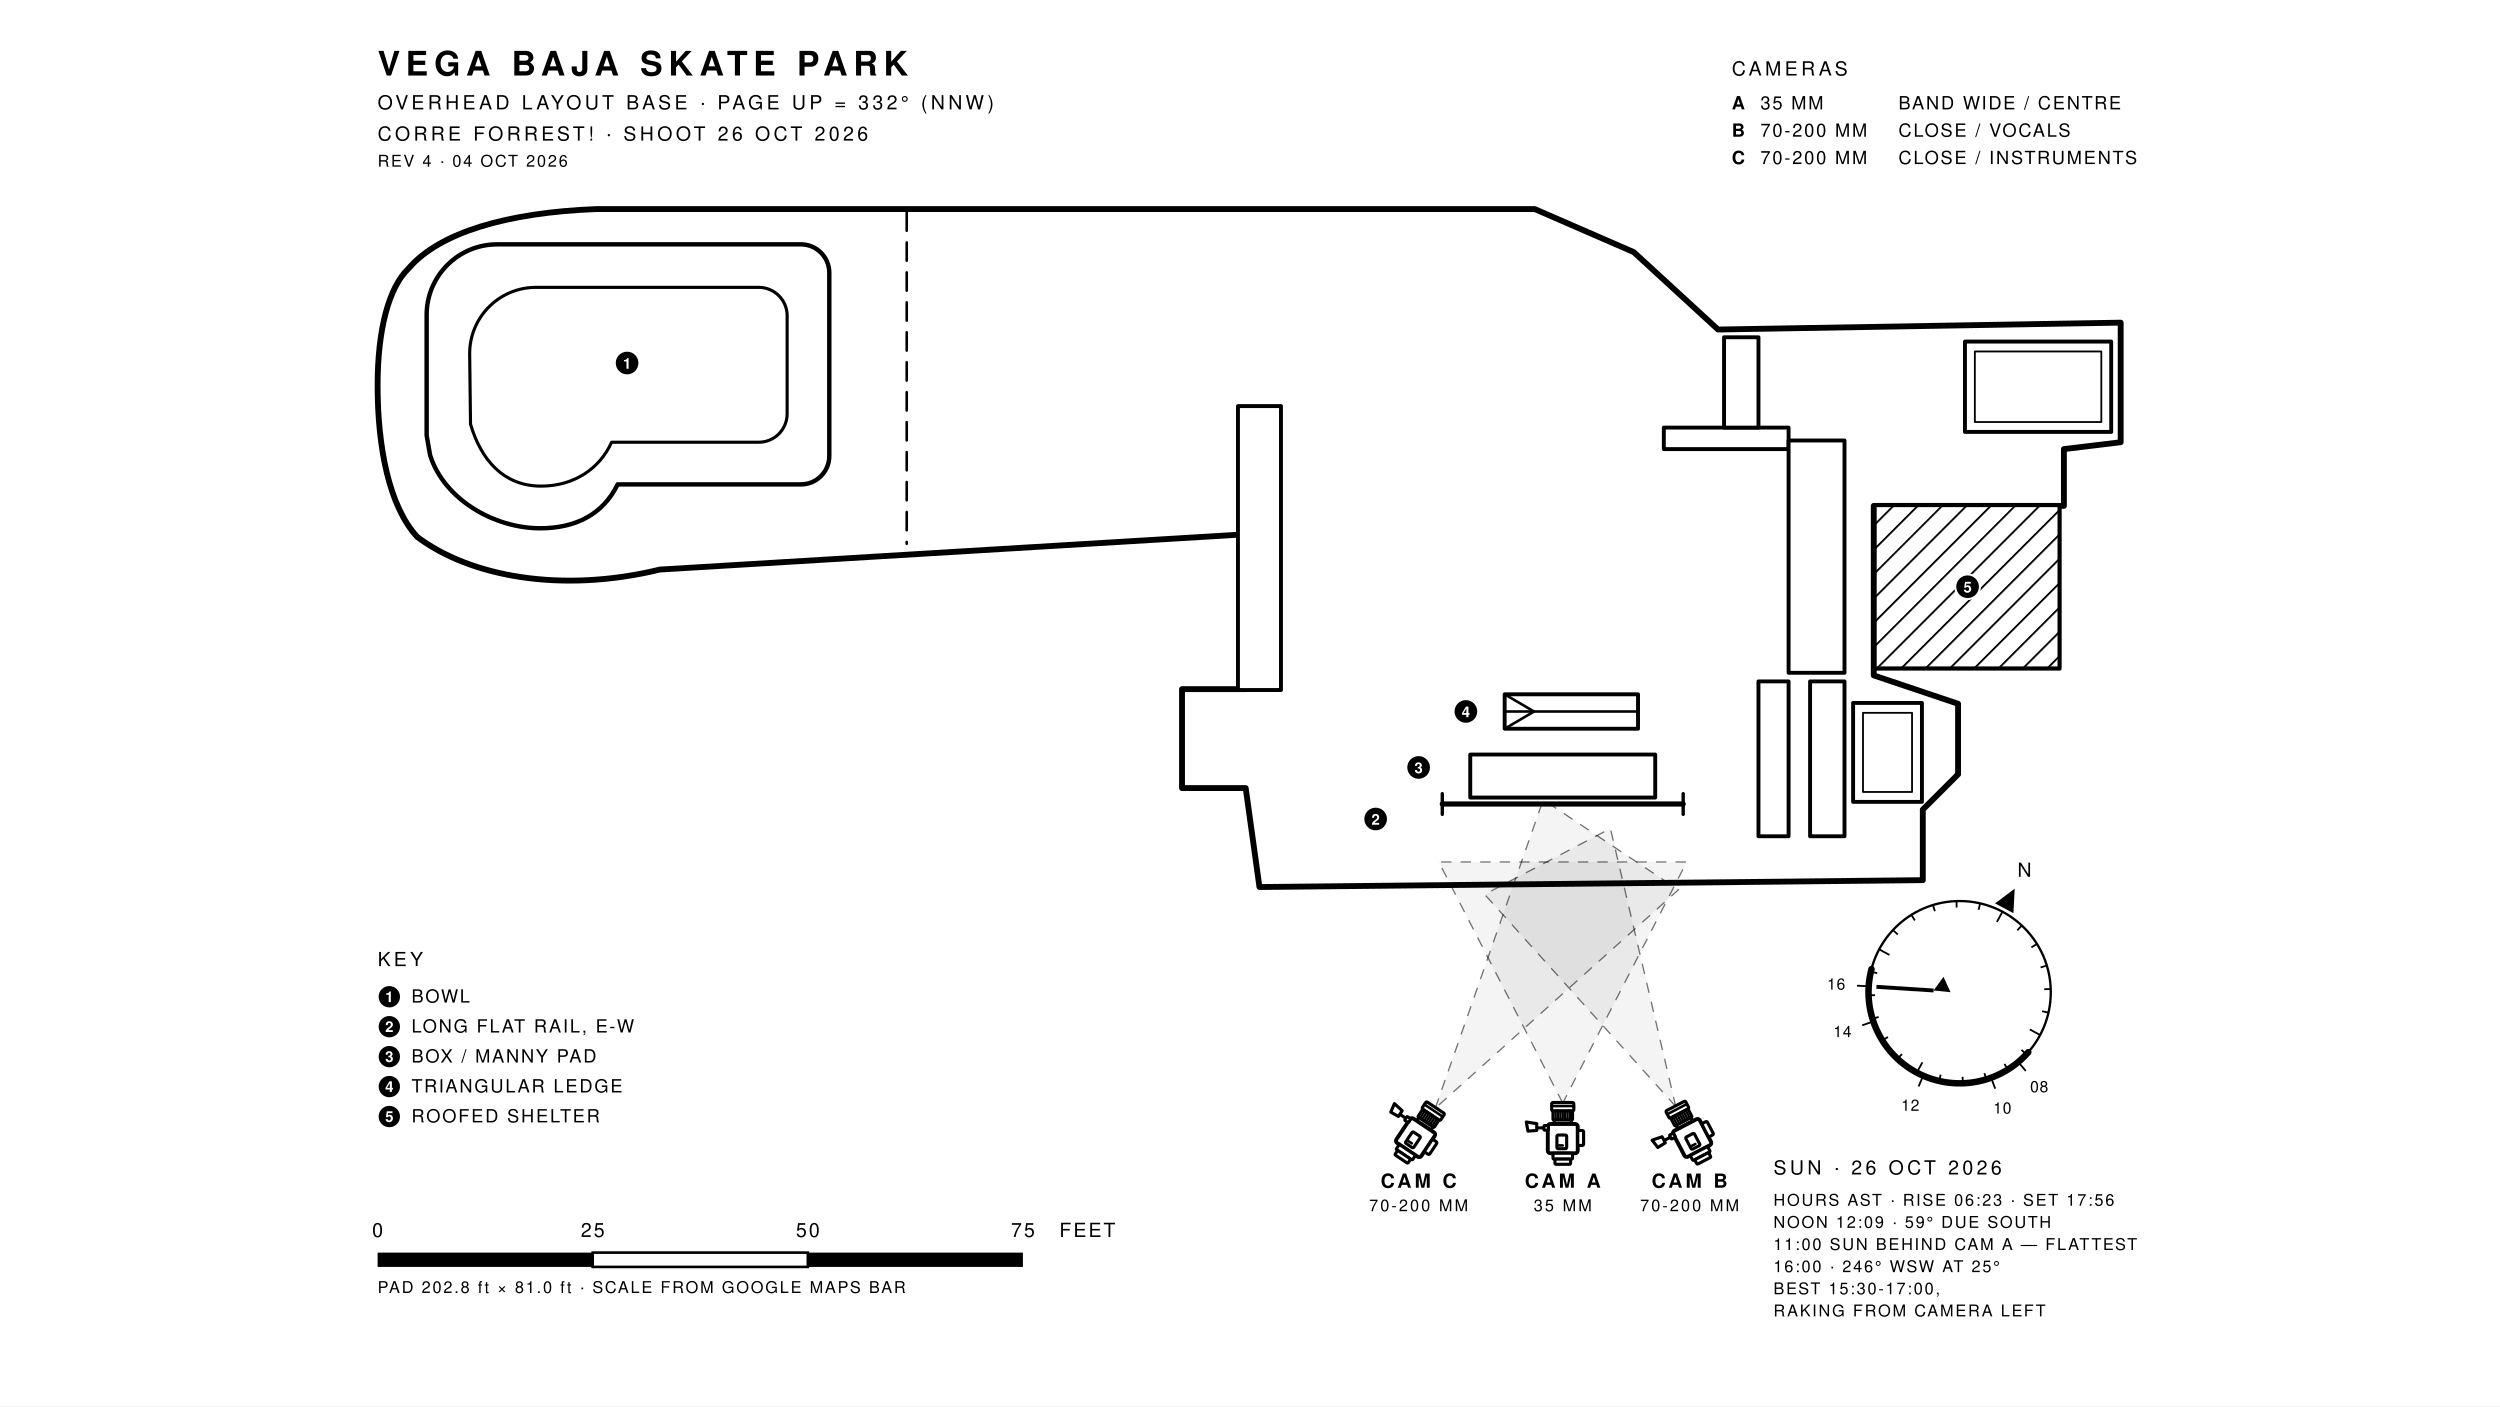
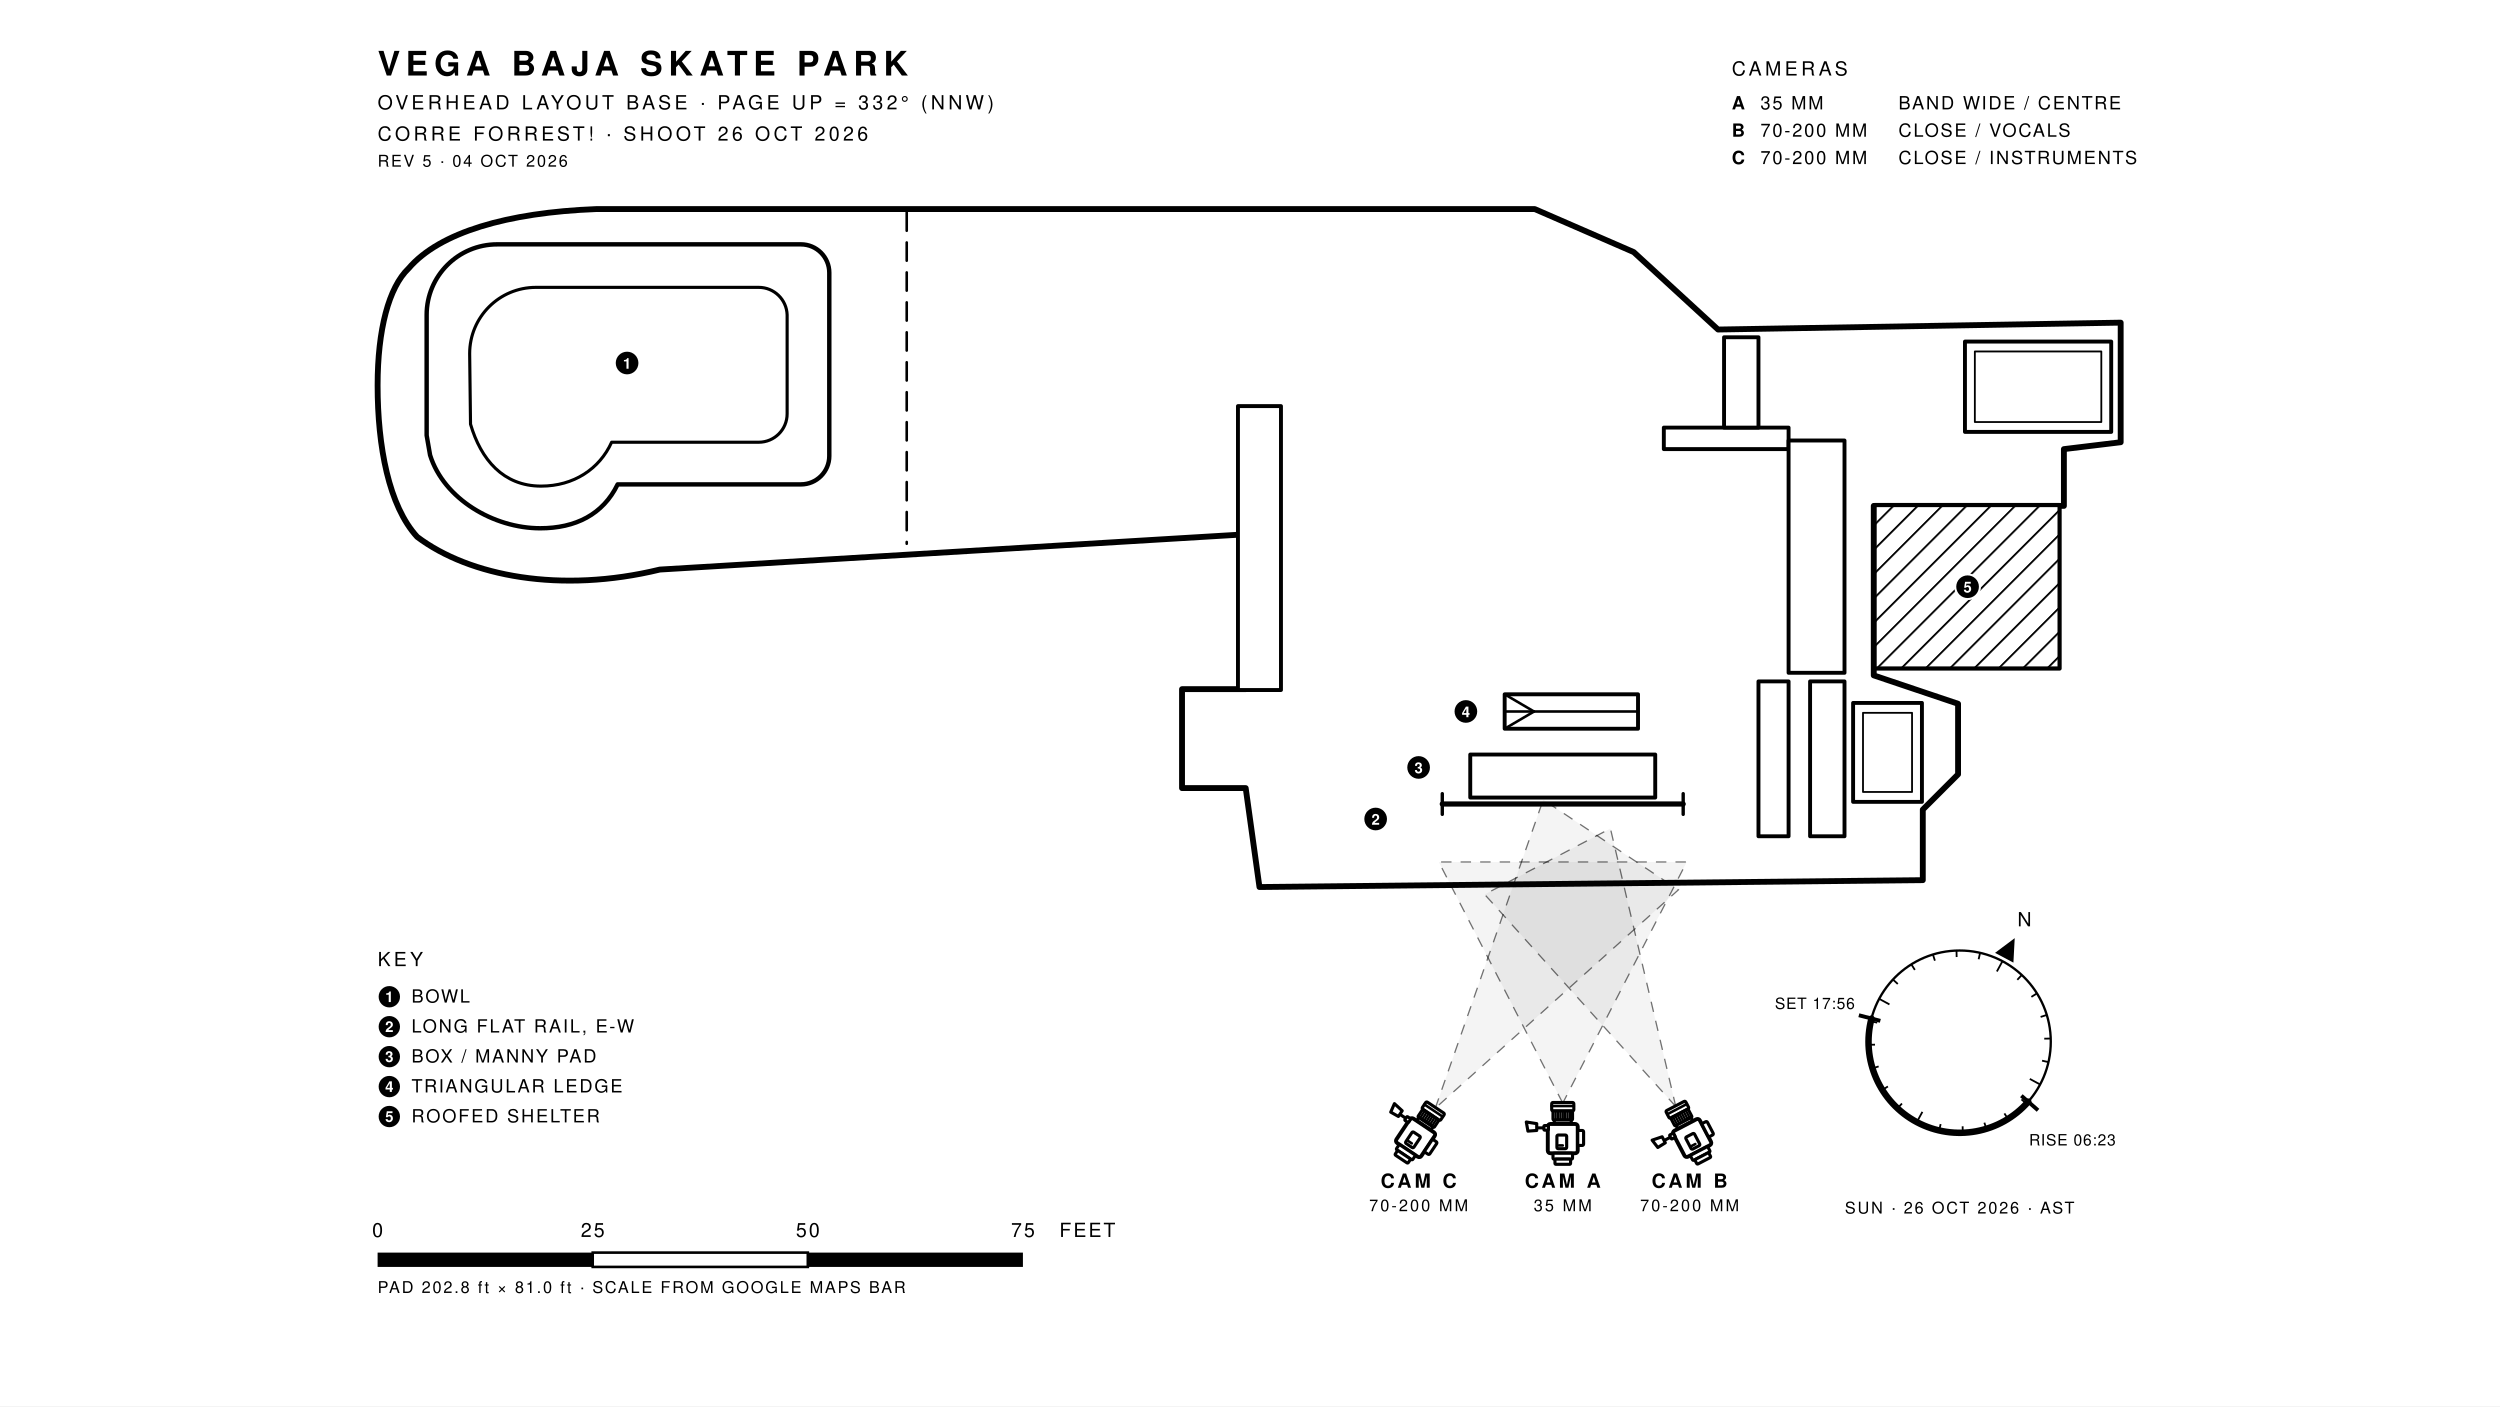
<svg xmlns="http://www.w3.org/2000/svg" width="1920" height="1080" viewBox="0 0 1920 1080">
  <style>
    text { font-family:'Helvetica Neue',Helvetica,Arial,'Liberation Sans',sans-serif; fill:#000 }
    .pad,.coping,.floor,.thin,.joint,.obj,.rail,.shelter,.offpad {
      fill:#fff; stroke:#000; stroke-linejoin:round; stroke-linecap:round }
    .thin,.joint,.floor,.coping,.rail { fill:none }
    .joint   { stroke-dasharray:2.119 1.362 }
    .shelter { fill:url(#hatch) }
    .offpad  { fill:none; stroke-dasharray:1.665 1.211 }
    .icon    { fill:#fff; stroke:#000; stroke-linejoin:round; stroke-linecap:round }
    .cone    { fill:#000; fill-opacity:0.045; stroke:#000; stroke-width:1.0; stroke-opacity:0.55; stroke-dasharray:8 7 }
    .perf    { fill:none; stroke:#000; stroke-width:1.6; stroke-dasharray:9 7 }
    .key     { fill:#000; stroke:#fff; stroke-width:1.6 }
    .keynum  { font-size:11.5px; font-weight:700; fill:#fff; letter-spacing:0 }
    .dial    { fill:#fff; stroke:#000; stroke-width:1.8 }
    .dialtick{ stroke:#000; stroke-width:1.4 }
    .sunarc  { fill:none; stroke:#000; stroke-width:5; stroke-linecap:round }
    .sunray  { stroke:#000; stroke-width:3 }
    .sunhead,.narrow { fill:#000 }
    .dialnum { font-size:12px; letter-spacing:0.6px }
    .title   { font-size:26px; letter-spacing:4.5px; font-weight:700 }
    .sub     { font-size:15px; letter-spacing:2.6px }
    .tick    { font-size:15px; letter-spacing:1.6px }
    .note    { font-size:12.5px; letter-spacing:1.4px }
    .legend  { font-size:14px; letter-spacing:1.4px }
    .camtag  { font-size:15px; letter-spacing:2.4px; font-weight:700 }
    .camlens { font-size:12.5px; letter-spacing:1.6px }
    .bandtag { font-size:11.5px; letter-spacing:1.2px }
    .grid line { stroke:#000; stroke-width:0.6; opacity:0.22 }
</style>
  <defs>
    <pattern id="hatch" patternUnits="userSpaceOnUse" width="2.0" height="2.0" patternTransform="rotate(45)">
      <rect width="2.0" height="2.0" fill="#fff" />
      <line x1="0" y1="0" x2="0" y2="2.0" stroke="#000" stroke-width="0.42" />
    </pattern>
    <g id="cam" stroke-width="4.80">
      <rect x="-17" y="-47" width="34" height="13" rx="2" />
      <line x1="-17" y1="-41.5" x2="17" y2="-41.5" stroke-width="4.00" />
      <rect x="-15" y="-34" width="30" height="14" rx="1.5" />
      <g stroke-width="3.60">
        <line x1="-11" y1="-33" x2="-11" y2="-21" />
        <line x1="-7.3" y1="-33" x2="-7.3" y2="-21" />
        <line x1="-3.6" y1="-33" x2="-3.6" y2="-21" />
        <line x1="0" y1="-33" x2="0" y2="-21" />
        <line x1="3.6" y1="-33" x2="3.6" y2="-21" />
        <line x1="7.3" y1="-33" x2="7.3" y2="-21" />
        <line x1="11" y1="-33" x2="11" y2="-21" />
      </g>
      <rect x="-13" y="-20" width="26" height="6" rx="1.5" />
      <rect x="-23" y="-14" width="46" height="45" rx="4" stroke-width="6.00" />
      <rect x="23" y="-4" width="9" height="23" rx="2" />
      <path d="M -23,-8 L -40,-8" stroke-width="4.80" />
      <rect x="-29" y="-11.5" width="7" height="7" rx="1" />
      <path d="M -40,-14.5 L -56,-17 L -53.5,-3 L -40,-4 Z" />
      <rect x="-9" y="3" width="15" height="21" rx="2" />
      <line x1="-6" y1="19" x2="0" y2="19" stroke-width="4.00" />
      <rect x="-15" y="31" width="30" height="9" rx="1.5" />
      <rect x="-12" y="40" width="24" height="8" rx="1.5" />
    </g>
    <g id="person" stroke-width="4.80">
      <ellipse cx="0" cy="0" rx="30" ry="12" stroke-width="5.60" />
      <ellipse cx="-21" cy="0" rx="2.6" ry="6" stroke-width="4.00" />
      <ellipse cx="21" cy="0" rx="2.6" ry="6" stroke-width="4.00" />
      <circle cx="0" cy="-2" r="16" fill="#000" stroke-width="4.80" />
      <path d="M -15.2,3 A 16,16 0 0 0 15.2,3 Z" fill="#fff" stroke-width="4.80" />
      <path d="M -5.5,12.5 L 0,19 L 5.5,12.5 Z" fill="#000" stroke-width="4.00" />
    </g>
  </defs>
  <rect width="1920" height="1080" fill="#fff" />
  <g id="park" transform="translate(290,150) scale(6.6075)">
    <path class="pad" d="M 0.0,22.1  C 0.0,15.6 1.3,10.7 3.6,8.5  C 7.2,4.3 15.1,2.0 25.4,1.6  L 134.5,1.6  L 146.0,6.6 L 155.8,15.6  L 202.6,14.8 L 202.6,28.7 L 196.0,29.5 L 196.0,36.1  L 173.9,36.1 L 173.9,55.8  L 183.7,59.1 L 183.7,67.3 L 179.6,71.4 L 179.6,79.6  L 102.5,80.4 L 100.9,68.9  L 93.5,68.9 L 93.5,57.4 L 100.9,57.4  L 100.9,39.4  L 32.8,43.5  C 21.3,46.3 10.7,44.3 4.6,39.7  C 1.3,36.1 0.0,29.2 0.0,22.1 Z" stroke-width="0.681" />
    <path class="coping" d="M 13.9,5.7  L 49.2,5.7 A 3.3,3.3 0 0 1 52.5,9.0  L 52.5,30.3 A 3.3,3.3 0 0 1 49.2,33.6  L 27.9,33.6  C 26.2,37.1 23.0,38.7 18.9,38.7  C 13.5,38.7 7.7,35.3 6.1,30.2  L 5.7,27.9 L 5.7,13.9  A 8.2,8.2 0 0 1 13.9,5.7 Z" stroke-width="0.515" />
    <path class="floor" d="M 18.4,10.7  L 44.3,10.7 A 3.3,3.3 0 0 1 47.6,13.9  L 47.6,25.4 A 3.3,3.3 0 0 1 44.3,28.7  L 27.2,28.7  C 25.8,31.8 22.8,33.8 19.0,33.8  C 14.6,33.8 12.0,30.7 10.8,26.6  L 10.7,18.4  A 7.7,7.7 0 0 1 18.4,10.7 Z" stroke-width="0.363" />
    <line class="joint" x1="61.5" y1="2.0" x2="61.5" y2="40.5" stroke-width="0.303" />
    <rect class="obj" x="100.0" y="24.5" width="5.0" height="33.0" stroke-width="0.454" />
    <rect class="obj" x="131.0" y="58.0" width="15.5" height="4.0" stroke-width="0.454" />
    <line class="thin" x1="131.0" y1="60.0" x2="146.5" y2="60.0" stroke-width="0.303" />
    <line class="thin" x1="131.0" y1="58.0" x2="134.41" y2="60.0" stroke-width="0.303" />
    <line class="thin" x1="131.0" y1="62.0" x2="134.41" y2="60.0" stroke-width="0.303" />
    <rect class="obj" x="127.0" y="65.0" width="21.5" height="5.0" stroke-width="0.454" />
    <line class="rail" x1="123.75" y1="70.75" x2="151.75" y2="70.75" stroke-width="0.605" />
    <line class="obj" x1="123.75" y1="69.55" x2="123.75" y2="71.95" stroke-width="0.394" />
    <line class="obj" x1="151.75" y1="69.55" x2="151.75" y2="71.95" stroke-width="0.394" />
    <rect class="obj" x="149.5" y="27.0" width="14.5" height="2.5" stroke-width="0.454" />
    <rect class="obj" x="156.5" y="16.5" width="4.0" height="10.5" stroke-width="0.454" />
    <rect class="obj" x="164.0" y="28.5" width="6.5" height="27.0" stroke-width="0.454" />
    <rect class="obj" x="160.5" y="56.5" width="3.5" height="18.0" stroke-width="0.454" />
    <rect class="obj" x="166.5" y="56.5" width="4.0" height="18.0" stroke-width="0.454" />
    <rect class="obj" x="171.5" y="59.0" width="8.0" height="11.5" stroke-width="0.454" />
    <rect class="thin" x="172.65" y="60.15" width="5.7" height="9.2" stroke-width="0.212" />
    <rect class="obj" x="184.5" y="17.0" width="17.0" height="10.5" stroke-width="0.454" />
    <rect class="thin" x="185.65" y="18.15" width="14.7" height="8.2" stroke-width="0.212" />
    <rect class="shelter" x="174.0" y="36.0" width="21.5" height="19.0" stroke-width="0.484" />
  </g>
  <g id="keys">
    <circle class="key" cx="481.6" cy="278.8" r="9.5" />
    <text x="481.6" y="283.2" class="keynum" text-anchor="middle">1</text>
    <circle class="key" cx="1056.5" cy="629.0" r="9.5" />
    <text x="1056.5" y="633.4" class="keynum" text-anchor="middle">2</text>
    <circle class="key" cx="1089.5" cy="589.4" r="9.5" />
    <text x="1089.5" y="593.8" class="keynum" text-anchor="middle">3</text>
    <circle class="key" cx="1125.8" cy="546.4" r="9.5" />
    <text x="1125.8" y="550.8" class="keynum" text-anchor="middle">4</text>
    <circle class="key" cx="1511.1" cy="450.6" r="9.5" />
    <text x="1511.1" y="455.0" class="keynum" text-anchor="middle">5</text>
  </g>
  <g id="band" />
  <g id="cameras">
    <path class="cone" d="M 1200.2,847.2 L 1105.0,662.0 L 1295.4,662.0 Z" />
    <g class="icon" transform="translate(1200.2,870.2) rotate(0.0) scale(0.5)">
      <use href="#cam" />
    </g>
    <text x="1200.2" y="912.2" class="camtag" text-anchor="middle">CAM A</text>
    <text x="1200.2" y="930.2" class="camlens" text-anchor="middle">35 MM</text>
    <path class="cone" d="M 1287.0,849.8 L 1140.2,686.9 L 1236.8,636.3 Z" />
    <g class="icon" transform="translate(1297.6,870.2) rotate(-27.6) scale(0.5)">
      <use href="#cam" />
    </g>
    <text x="1297.6" y="912.2" class="camtag" text-anchor="middle">CAM B</text>
    <text x="1297.6" y="930.2" class="camlens" text-anchor="middle">70-200 MM</text>
    <path class="cone" d="M 1102.3,851.1 L 1185.2,614.2 L 1289.0,683.4 Z" />
    <g class="icon" transform="translate(1089.5,870.2) rotate(33.7) scale(0.5)">
      <use href="#cam" />
    </g>
    <text x="1089.5" y="912.2" class="camtag" text-anchor="middle">CAM C</text>
    <text x="1089.5" y="930.2" class="camlens" text-anchor="middle">70-200 MM</text>
  </g>
  <g id="annotation">
    <g transform="translate(290,58)">
      <text x="0" y="0" class="title">VEGA BAJA SKATE PARK</text>
      <text x="0" y="26" class="sub">OVERHEAD LAYOUT BASE · PAGE UP = 332° (NNW)</text>
      <text x="0" y="50" class="sub">CORRE FORREST! · SHOOT 26 OCT 2026</text>
-       <text x="0" y="70" class="note">REV 4 · 04 OCT 2026</text>
+       <text x="0" y="70" class="note">REV 5 · 04 OCT 2026</text>
    </g>
    <g transform="translate(1330,58)">
      <text x="0" y="0" class="sub">CAMERAS</text>
      <text x="0" y="26" class="legend" font-weight="700">A</text>
      <text x="22" y="26" class="legend">35 MM</text>
      <text x="128" y="26" class="legend">BAND WIDE / CENTRE</text>
      <text x="0" y="47" class="legend" font-weight="700">B</text>
      <text x="22" y="47" class="legend">70-200 MM</text>
      <text x="128" y="47" class="legend">CLOSE / VOCALS</text>
      <text x="0" y="68" class="legend" font-weight="700">C</text>
      <text x="22" y="68" class="legend">70-200 MM</text>
      <text x="128" y="68" class="legend">CLOSE / INSTRUMENTS</text>
    </g>
    <g transform="translate(290,742)">
      <text x="0" y="0" class="sub">KEY</text>
      <circle class="key" cx="9.0" cy="23.5" r="9.0" />
      <text x="9.0" y="27.6" class="keynum" text-anchor="middle">1</text>
      <text x="26" y="28" class="legend">BOWL</text>
      <circle class="key" cx="9.0" cy="46.5" r="9.0" />
      <text x="9.0" y="50.6" class="keynum" text-anchor="middle">2</text>
      <text x="26" y="51" class="legend">LONG FLAT RAIL, E-W</text>
      <circle class="key" cx="9.0" cy="69.5" r="9.0" />
      <text x="9.0" y="73.6" class="keynum" text-anchor="middle">3</text>
      <text x="26" y="74" class="legend">BOX / MANNY PAD</text>
      <circle class="key" cx="9.0" cy="92.5" r="9.0" />
      <text x="9.0" y="96.6" class="keynum" text-anchor="middle">4</text>
      <text x="26" y="97" class="legend">TRIANGULAR LEDGE</text>
      <circle class="key" cx="9.0" cy="115.5" r="9.0" />
      <text x="9.0" y="119.6" class="keynum" text-anchor="middle">5</text>
      <text x="26" y="120" class="legend">ROOFED SHELTER</text>
    </g>
    <g transform="translate(290.0,962.0)">
      <rect x="0" y="0" width="165.2" height="11" fill="#000" />
      <rect x="165.2" y="0" width="165.2" height="11" fill="none" stroke="#000" stroke-width="2" />
      <rect x="330.4" y="0" width="165.2" height="11" fill="#000" />
      <text x="0.0" y="-12" class="tick" text-anchor="middle">0</text>
      <text x="165.2" y="-12" class="tick" text-anchor="middle">25</text>
      <text x="330.4" y="-12" class="tick" text-anchor="middle">50</text>
      <text x="495.6" y="-12" class="tick" text-anchor="middle">75</text>
      <text x="523.6" y="-12" class="tick">FEET</text>
      <text x="0" y="31" class="note">PAD 202.8 ft × 81.0 ft · SCALE FROM GOOGLE MAPS BAR</text>
    </g>
    <g transform="translate(0,0)">
-       <circle class="dial" cx="1505" cy="762" r="70" />
-       <line class="dialtick" x1="1537.9" y1="700.2" x2="1533.6" y2="708.1" />
-       <line class="dialtick" x1="1552.7" y1="710.8" x2="1549.3" y2="714.5" />
-       <line class="dialtick" x1="1564.4" y1="724.9" x2="1560.1" y2="727.6" />
-       <line class="dialtick" x1="1571.9" y1="741.5" x2="1567.2" y2="743.0" />
-       <line class="dialtick" x1="1575.0" y1="759.6" x2="1570.0" y2="759.7" />
-       <line class="dialtick" x1="1573.2" y1="777.7" x2="1568.3" y2="776.6" />
-       <line class="dialtick" x1="1566.8" y1="794.9" x2="1558.9" y2="790.6" />
-       <line class="dialtick" x1="1556.2" y1="809.7" x2="1552.5" y2="806.3" />
-       <line class="dialtick" x1="1542.1" y1="821.4" x2="1539.4" y2="817.1" />
-       <line class="dialtick" x1="1525.5" y1="828.9" x2="1524.0" y2="824.2" />
-       <line class="dialtick" x1="1507.4" y1="832.0" x2="1507.3" y2="827.0" />
-       <line class="dialtick" x1="1489.3" y1="830.2" x2="1490.4" y2="825.3" />
-       <line class="dialtick" x1="1472.1" y1="823.8" x2="1476.4" y2="815.9" />
-       <line class="dialtick" x1="1457.3" y1="813.2" x2="1460.7" y2="809.5" />
-       <line class="dialtick" x1="1445.6" y1="799.1" x2="1449.9" y2="796.4" />
-       <line class="dialtick" x1="1438.1" y1="782.5" x2="1442.8" y2="781.0" />
-       <line class="dialtick" x1="1435.0" y1="764.4" x2="1440.0" y2="764.3" />
-       <line class="dialtick" x1="1436.8" y1="746.3" x2="1441.7" y2="747.4" />
-       <line class="dialtick" x1="1443.2" y1="729.1" x2="1451.1" y2="733.4" />
-       <line class="dialtick" x1="1453.8" y1="714.3" x2="1457.5" y2="717.7" />
-       <line class="dialtick" x1="1467.9" y1="702.6" x2="1470.6" y2="706.9" />
-       <line class="dialtick" x1="1484.5" y1="695.1" x2="1486.0" y2="699.8" />
-       <line class="dialtick" x1="1502.6" y1="692.0" x2="1502.7" y2="697.0" />
-       <line class="dialtick" x1="1520.7" y1="693.8" x2="1519.6" y2="698.7" />
-       <path class="sunarc" d="M 1557.7,808.1 A 70,70 0 0 1 1437.3,744.3" />
-       <line class="dialtick" x1="1550.0" y1="815.6" x2="1555.8" y2="822.5" />
-       <text x="1566.1" y="838.8" class="dialnum" text-anchor="middle">08</text>
-       <line class="dialtick" x1="1529.2" y1="827.7" x2="1532.3" y2="836.1" />
-       <text x="1537.8" y="855.2" class="dialnum" text-anchor="middle">10</text>
-       <line class="dialtick" x1="1477.0" y1="826.2" x2="1473.5" y2="834.4" />
-       <text x="1467.1" y="853.1" class="dialnum" text-anchor="middle">12</text>
-       <line class="dialtick" x1="1438.7" y1="784.5" x2="1430.2" y2="787.4" />
-       <text x="1415.0" y="796.5" class="dialnum" text-anchor="middle">14</text>
-       <line class="dialtick" x1="1435.1" y1="757.5" x2="1426.2" y2="757.0" />
-       <text x="1410.2" y="760.0" class="dialnum" text-anchor="middle">16</text>
-       <line class="sunray" x1="1441.1" y1="757.9" x2="1485.0" y2="760.7" />
-       <polygon class="sunhead" points="1485.0,760.7 1492.6,750.2 1498.0,762.0" />
-       <path class="narrow" d="M 1547.3,682.5 L 1546.3,701.3 L 1532.2,693.8 Z" />
-       <text x="1554.8" y="673.4" class="tick" text-anchor="middle">N</text>
-     </g>
-     <g transform="translate(1362,902)">
-       <text x="0" y="0" class="sub">SUN · 26 OCT 2026</text>
-       <text x="0" y="24" class="note">HOURS AST · RISE 06:23 · SET 17:56</text>
-       <text x="0" y="41" class="note">NOON 12:09 · 59° DUE SOUTH</text>
-       <text x="0" y="58" class="note">11:00 SUN BEHIND CAM A — FLATTEST</text>
-       <text x="0" y="75" class="note">16:00 · 246° WSW AT 25°</text>
-       <text x="0" y="92" class="note">BEST 15:30-17:00,</text>
-       <text x="0" y="109" class="note">RAKING FROM CAMERA LEFT</text>
+       <circle class="dial" cx="1505" cy="800" r="70" />
+       <line class="dialtick" x1="1537.9" y1="738.2" x2="1533.6" y2="746.1" />
+       <line class="dialtick" x1="1552.7" y1="748.8" x2="1549.3" y2="752.5" />
+       <line class="dialtick" x1="1564.4" y1="762.9" x2="1560.1" y2="765.6" />
+       <line class="dialtick" x1="1571.9" y1="779.5" x2="1567.2" y2="781.0" />
+       <line class="dialtick" x1="1575.0" y1="797.6" x2="1570.0" y2="797.7" />
+       <line class="dialtick" x1="1573.2" y1="815.7" x2="1568.3" y2="814.6" />
+       <line class="dialtick" x1="1566.8" y1="832.9" x2="1558.9" y2="828.6" />
+       <line class="dialtick" x1="1556.2" y1="847.7" x2="1552.5" y2="844.3" />
+       <line class="dialtick" x1="1542.1" y1="859.4" x2="1539.4" y2="855.1" />
+       <line class="dialtick" x1="1525.5" y1="866.9" x2="1524.0" y2="862.2" />
+       <line class="dialtick" x1="1507.4" y1="870.0" x2="1507.3" y2="865.0" />
+       <line class="dialtick" x1="1489.3" y1="868.2" x2="1490.4" y2="863.3" />
+       <line class="dialtick" x1="1472.1" y1="861.8" x2="1476.4" y2="853.9" />
+       <line class="dialtick" x1="1457.3" y1="851.2" x2="1460.7" y2="847.5" />
+       <line class="dialtick" x1="1445.6" y1="837.1" x2="1449.9" y2="834.4" />
+       <line class="dialtick" x1="1438.1" y1="820.5" x2="1442.8" y2="819.0" />
+       <line class="dialtick" x1="1435.0" y1="802.4" x2="1440.0" y2="802.3" />
+       <line class="dialtick" x1="1436.8" y1="784.3" x2="1441.7" y2="785.4" />
+       <line class="dialtick" x1="1443.2" y1="767.1" x2="1451.1" y2="771.4" />
+       <line class="dialtick" x1="1453.8" y1="752.3" x2="1457.5" y2="755.7" />
+       <line class="dialtick" x1="1467.9" y1="740.6" x2="1470.6" y2="744.9" />
+       <line class="dialtick" x1="1484.5" y1="733.1" x2="1486.0" y2="737.8" />
+       <line class="dialtick" x1="1502.6" y1="730.0" x2="1502.7" y2="735.0" />
+       <line class="dialtick" x1="1520.7" y1="731.8" x2="1519.6" y2="736.7" />
+       <path class="sunarc" d="M 1557.7,846.1 A 70,70 0 0 1 1437.3,782.3" />
+       <line class="sunray" x1="1552.4" y1="841.5" x2="1565.2" y2="852.7" />
+       <text x="1591.6" y="879.7" class="dialnum" text-anchor="middle">RISE 06:23</text>
+       <line class="sunray" x1="1444.1" y1="784.0" x2="1427.6" y2="779.7" />
+       <text x="1393.8" y="774.9" class="dialnum" text-anchor="middle">SET 17:56</text>
+       <path class="narrow" d="M 1547.3,720.5 L 1546.3,739.3 L 1532.2,731.8 Z" />
+       <text x="1554.8" y="711.4" class="tick" text-anchor="middle">N</text>
+       <text x="1505" y="932" class="note" text-anchor="middle">SUN · 26 OCT 2026 · AST</text>
    </g>
  </g>
</svg>
